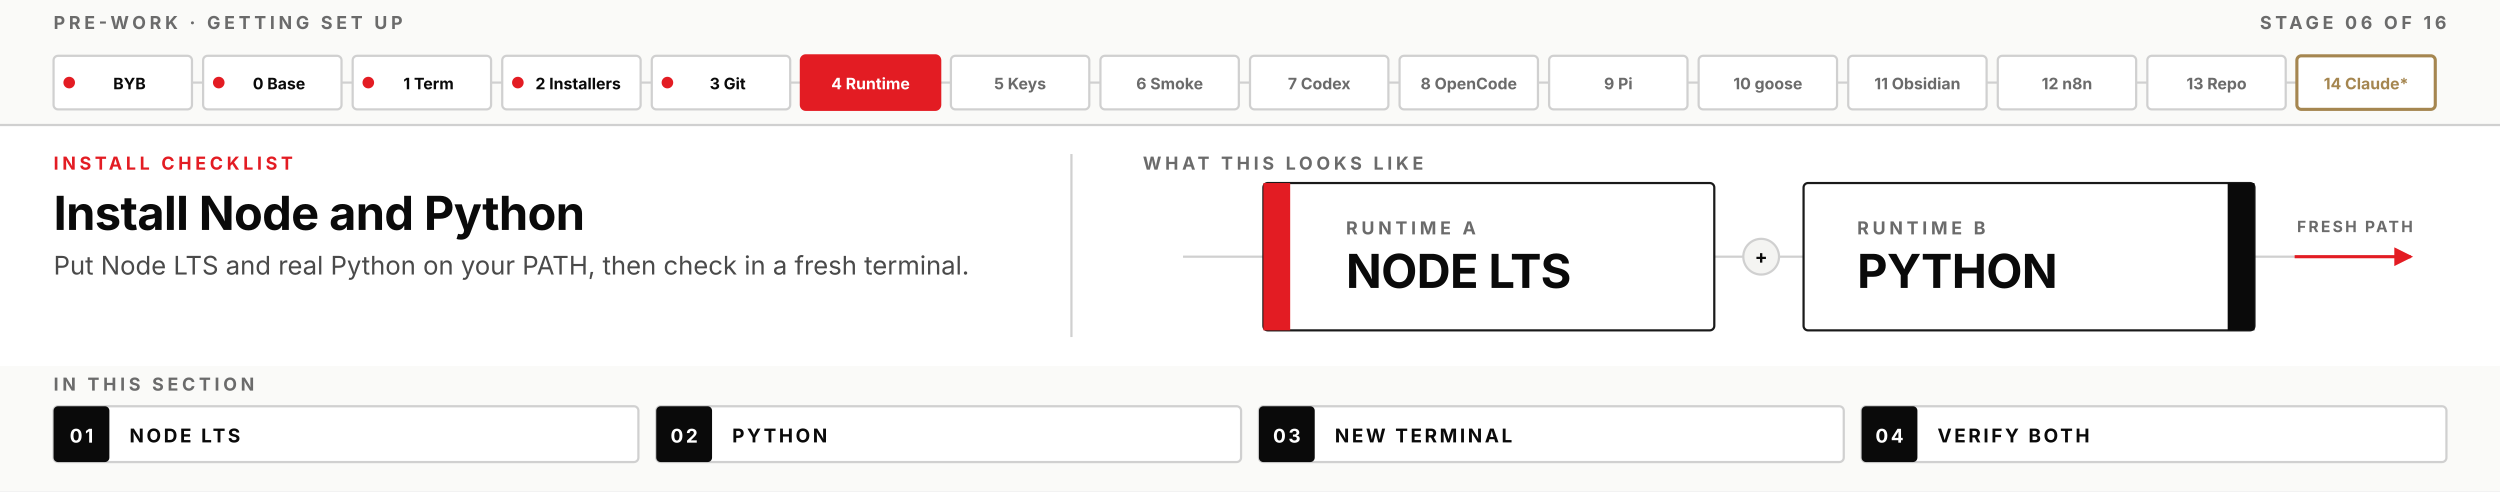
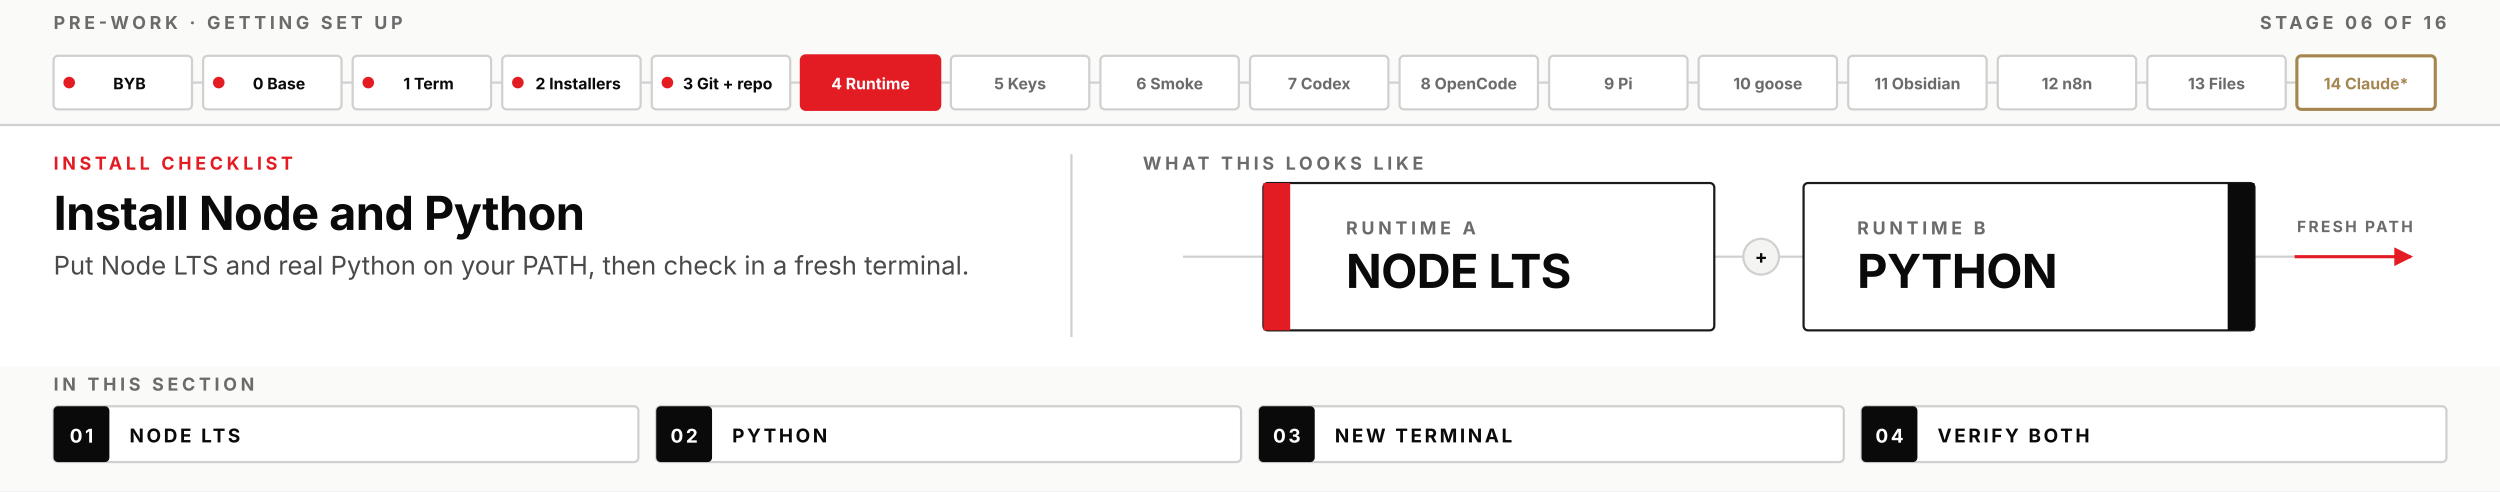
<svg xmlns="http://www.w3.org/2000/svg" viewBox="0 0 1120 220" role="img" aria-labelledby="title-install-pre-work-4-node-js-and-python">
  <defs>
    <marker id="arrow" viewBox="0 0 8 8" refX="7" refY="4" markerWidth="6" markerHeight="6" orient="auto-start-reverse">
      <path d="M0 0 8 4 0 8Z" fill="#0A0A0A" />
    </marker>
    <marker id="arrow-red" viewBox="0 0 8 8" refX="7" refY="4" markerWidth="6" markerHeight="6" orient="auto-start-reverse">
      <path d="M0 0 8 4 0 8Z" fill="#E31C23" />
    </marker>
    <style>
      text { font-family: system-ui, "Inter", "Helvetica Neue", Arial, sans-serif; fill: #0A0A0A; }
      .micro { font-size: 8px; font-weight: 650; letter-spacing: 1.65px; }
      .tiny { font-size: 7px; font-weight: 650; letter-spacing: 1px; }
      .railtext { font-size: 7.1px; font-weight: 650; }
      .title { font-size: 21px; font-weight: 680; letter-spacing: -0.25px; }
      .purpose { font-size: 11.5px; font-weight: 430; fill: #4A4A4A; }
      .caption { font-size: 8.5px; font-weight: 650; letter-spacing: 1.15px; }
      .body { font-size: 9.5px; font-weight: 520; }
      .muted { fill: #6B6B6B; }
      .white { fill: #FFFFFF; }
      .red { fill: #E31C23; }
      .gold { fill: #A58650; }
      .line { fill: none; stroke: #0A0A0A; stroke-width: 1.35; vector-effect: non-scaling-stroke; }
      .hair { fill: none; stroke: #D0D0D0; stroke-width: 1; vector-effect: non-scaling-stroke; }
      .redline { fill: none; stroke: #E31C23; stroke-width: 1.4; vector-effect: non-scaling-stroke; }
      .goldline { fill: none; stroke: #A58650; stroke-width: 1.35; vector-effect: non-scaling-stroke; }
      .dash { stroke-dasharray: 5 4; }
    </style>
  </defs>
  <rect width="1120" height="220" fill="#FFFFFF" />
  <rect x="0" y="0" width="1120" height="56" fill="#FAFAF8" />
  <text x="24" y="13" class="micro muted">PRE-WORK · GETTING SET UP</text>
  <text x="1096" y="13" class="micro muted" text-anchor="end">STAGE 06 OF 16</text>
  <path d="M55 37H1060" class="hair" />
  <rect x="24" y="25" width="62" height="24" rx="2" fill="#FFFFFF" stroke="#D0D0D0" stroke-width="1" />
  <circle cx="31" cy="37" r="2.6" fill="#E31C23" />
  <text x="58" y="40" class="railtext" text-anchor="middle">BYB</text>
  <rect x="91" y="25" width="62" height="24" rx="2" fill="#FFFFFF" stroke="#D0D0D0" stroke-width="1" />
  <circle cx="98" cy="37" r="2.6" fill="#E31C23" />
  <text x="125" y="40" class="railtext" text-anchor="middle">0 Base</text>
  <rect x="158" y="25" width="62" height="24" rx="2" fill="#FFFFFF" stroke="#D0D0D0" stroke-width="1" />
  <circle cx="165" cy="37" r="2.6" fill="#E31C23" />
  <text x="192" y="40" class="railtext" text-anchor="middle">1 Term</text>
  <rect x="225" y="25" width="62" height="24" rx="2" fill="#FFFFFF" stroke="#D0D0D0" stroke-width="1" />
  <circle cx="232" cy="37" r="2.6" fill="#E31C23" />
  <text x="259" y="40" class="railtext" text-anchor="middle">2 Installers</text>
  <rect x="292" y="25" width="62" height="24" rx="2" fill="#FFFFFF" stroke="#D0D0D0" stroke-width="1" />
  <circle cx="299" cy="37" r="2.6" fill="#E31C23" />
-   <text x="326" y="40" class="railtext" text-anchor="middle">3 Git</text>
+   <text x="326" y="40" class="railtext" text-anchor="middle">3 Git + repo</text>
  <rect x="359" y="25" width="62" height="24" rx="2" fill="#E31C23" stroke="#E31C23" stroke-width="1.4" />
  <text x="390" y="40" class="railtext white" text-anchor="middle">4 Runtime</text>
  <rect x="426" y="25" width="62" height="24" rx="2" fill="#FFFFFF" stroke="#D0D0D0" stroke-width="1" />
  <text x="457" y="40" class="railtext muted" text-anchor="middle">5 Keys</text>
  <rect x="493" y="25" width="62" height="24" rx="2" fill="#FFFFFF" stroke="#D0D0D0" stroke-width="1" />
  <text x="524" y="40" class="railtext muted" text-anchor="middle">6 Smoke</text>
  <rect x="560" y="25" width="62" height="24" rx="2" fill="#FFFFFF" stroke="#D0D0D0" stroke-width="1" />
  <text x="591" y="40" class="railtext muted" text-anchor="middle">7 Codex</text>
  <rect x="627" y="25" width="62" height="24" rx="2" fill="#FFFFFF" stroke="#D0D0D0" stroke-width="1" />
  <text x="658" y="40" class="railtext muted" text-anchor="middle">8 OpenCode</text>
  <rect x="694" y="25" width="62" height="24" rx="2" fill="#FFFFFF" stroke="#D0D0D0" stroke-width="1" />
  <text x="725" y="40" class="railtext muted" text-anchor="middle">9 Pi</text>
  <rect x="761" y="25" width="62" height="24" rx="2" fill="#FFFFFF" stroke="#D0D0D0" stroke-width="1" />
  <text x="792" y="40" class="railtext muted" text-anchor="middle">10 goose</text>
  <rect x="828" y="25" width="62" height="24" rx="2" fill="#FFFFFF" stroke="#D0D0D0" stroke-width="1" />
  <text x="859" y="40" class="railtext muted" text-anchor="middle">11 Obsidian</text>
  <rect x="895" y="25" width="62" height="24" rx="2" fill="#FFFFFF" stroke="#D0D0D0" stroke-width="1" />
  <text x="926" y="40" class="railtext muted" text-anchor="middle">12 n8n</text>
  <rect x="962" y="25" width="62" height="24" rx="2" fill="#FFFFFF" stroke="#D0D0D0" stroke-width="1" />
-   <text x="993" y="40" class="railtext muted" text-anchor="middle">13 Repo</text>
+   <text x="993" y="40" class="railtext muted" text-anchor="middle">13 Files</text>
  <rect x="1029" y="25" width="62" height="24" rx="2" fill="#FFFFFF" stroke="#A58650" stroke-width="1.4" />
  <text x="1060" y="40" class="railtext gold" text-anchor="middle">14 Claude*</text>
  <path d="M0 56H1120" class="hair" />
  <text x="24" y="76" class="micro red">INSTALL CHECKLIST</text>
  <text x="24" y="103" class="title">Install Node and Python</text>
  <text x="24" y="123" class="purpose">Put Node LTS and real Python on your PATH, then check in a fresh terminal.</text>
  <path d="M480 69V151" class="hair" />
  <text x="512" y="76" class="micro muted">WHAT THIS LOOKS LIKE</text>
  <g aria-label="Node.js and Python runtime badges">
    <path d="M530 115H1072" class="hair" />
    <rect x="566" y="82" width="202" height="66" rx="2" fill="#FFFFFF" stroke="#1A1A1A" />
    <rect x="566" y="82" width="12" height="66" fill="#E31C23" />
    <text x="603" y="105" class="micro muted">RUNTIME A</text>
    <text x="603" y="129" class="title">NODE LTS</text>
    <rect x="808" y="82" width="202" height="66" rx="2" fill="#FFFFFF" stroke="#1A1A1A" />
    <rect x="998" y="82" width="12" height="66" fill="#0A0A0A" />
    <text x="832" y="105" class="micro muted">RUNTIME B</text>
    <text x="832" y="129" class="title">PYTHON</text>
    <circle cx="789" cy="115" r="8" fill="#F4F4F2" stroke="#D0D0D0" />
    <text x="789" y="118" class="caption" text-anchor="middle">+</text>
    <text x="1055" y="104" class="tiny muted" text-anchor="middle">FRESH PATH</text>
    <path d="M1028 115H1080" class="redline" marker-end="url(#arrow-red)" />
  </g>
  <rect x="0" y="164" width="1120" height="56" fill="#FAFAF8" />
  <text x="24" y="175" class="micro muted">IN THIS SECTION</text>
  <rect x="24.00" y="182" width="262.00" height="25" rx="2" fill="#FFFFFF" stroke="#D0D0D0" />
  <rect x="24.00" y="182" width="25" height="25" rx="2" fill="#0A0A0A" />
  <text x="36.50" y="198.3" class="caption white" text-anchor="middle">01</text>
  <text x="58.00" y="198.2" class="caption">NODE LTS</text>
  <rect x="294.00" y="182" width="262.00" height="25" rx="2" fill="#FFFFFF" stroke="#D0D0D0" />
  <rect x="294.00" y="182" width="25" height="25" rx="2" fill="#0A0A0A" />
  <text x="306.50" y="198.3" class="caption white" text-anchor="middle">02</text>
  <text x="328.00" y="198.2" class="caption">PYTHON</text>
  <rect x="564.00" y="182" width="262.00" height="25" rx="2" fill="#FFFFFF" stroke="#D0D0D0" />
  <rect x="564.00" y="182" width="25" height="25" rx="2" fill="#0A0A0A" />
  <text x="576.50" y="198.3" class="caption white" text-anchor="middle">03</text>
  <text x="598.00" y="198.2" class="caption">NEW TERMINAL</text>
  <rect x="834.00" y="182" width="262.00" height="25" rx="2" fill="#FFFFFF" stroke="#D0D0D0" />
  <rect x="834.00" y="182" width="25" height="25" rx="2" fill="#0A0A0A" />
  <text x="846.50" y="198.3" class="caption white" text-anchor="middle">04</text>
  <text x="868.00" y="198.2" class="caption">VERIFY BOTH</text>
</svg>
